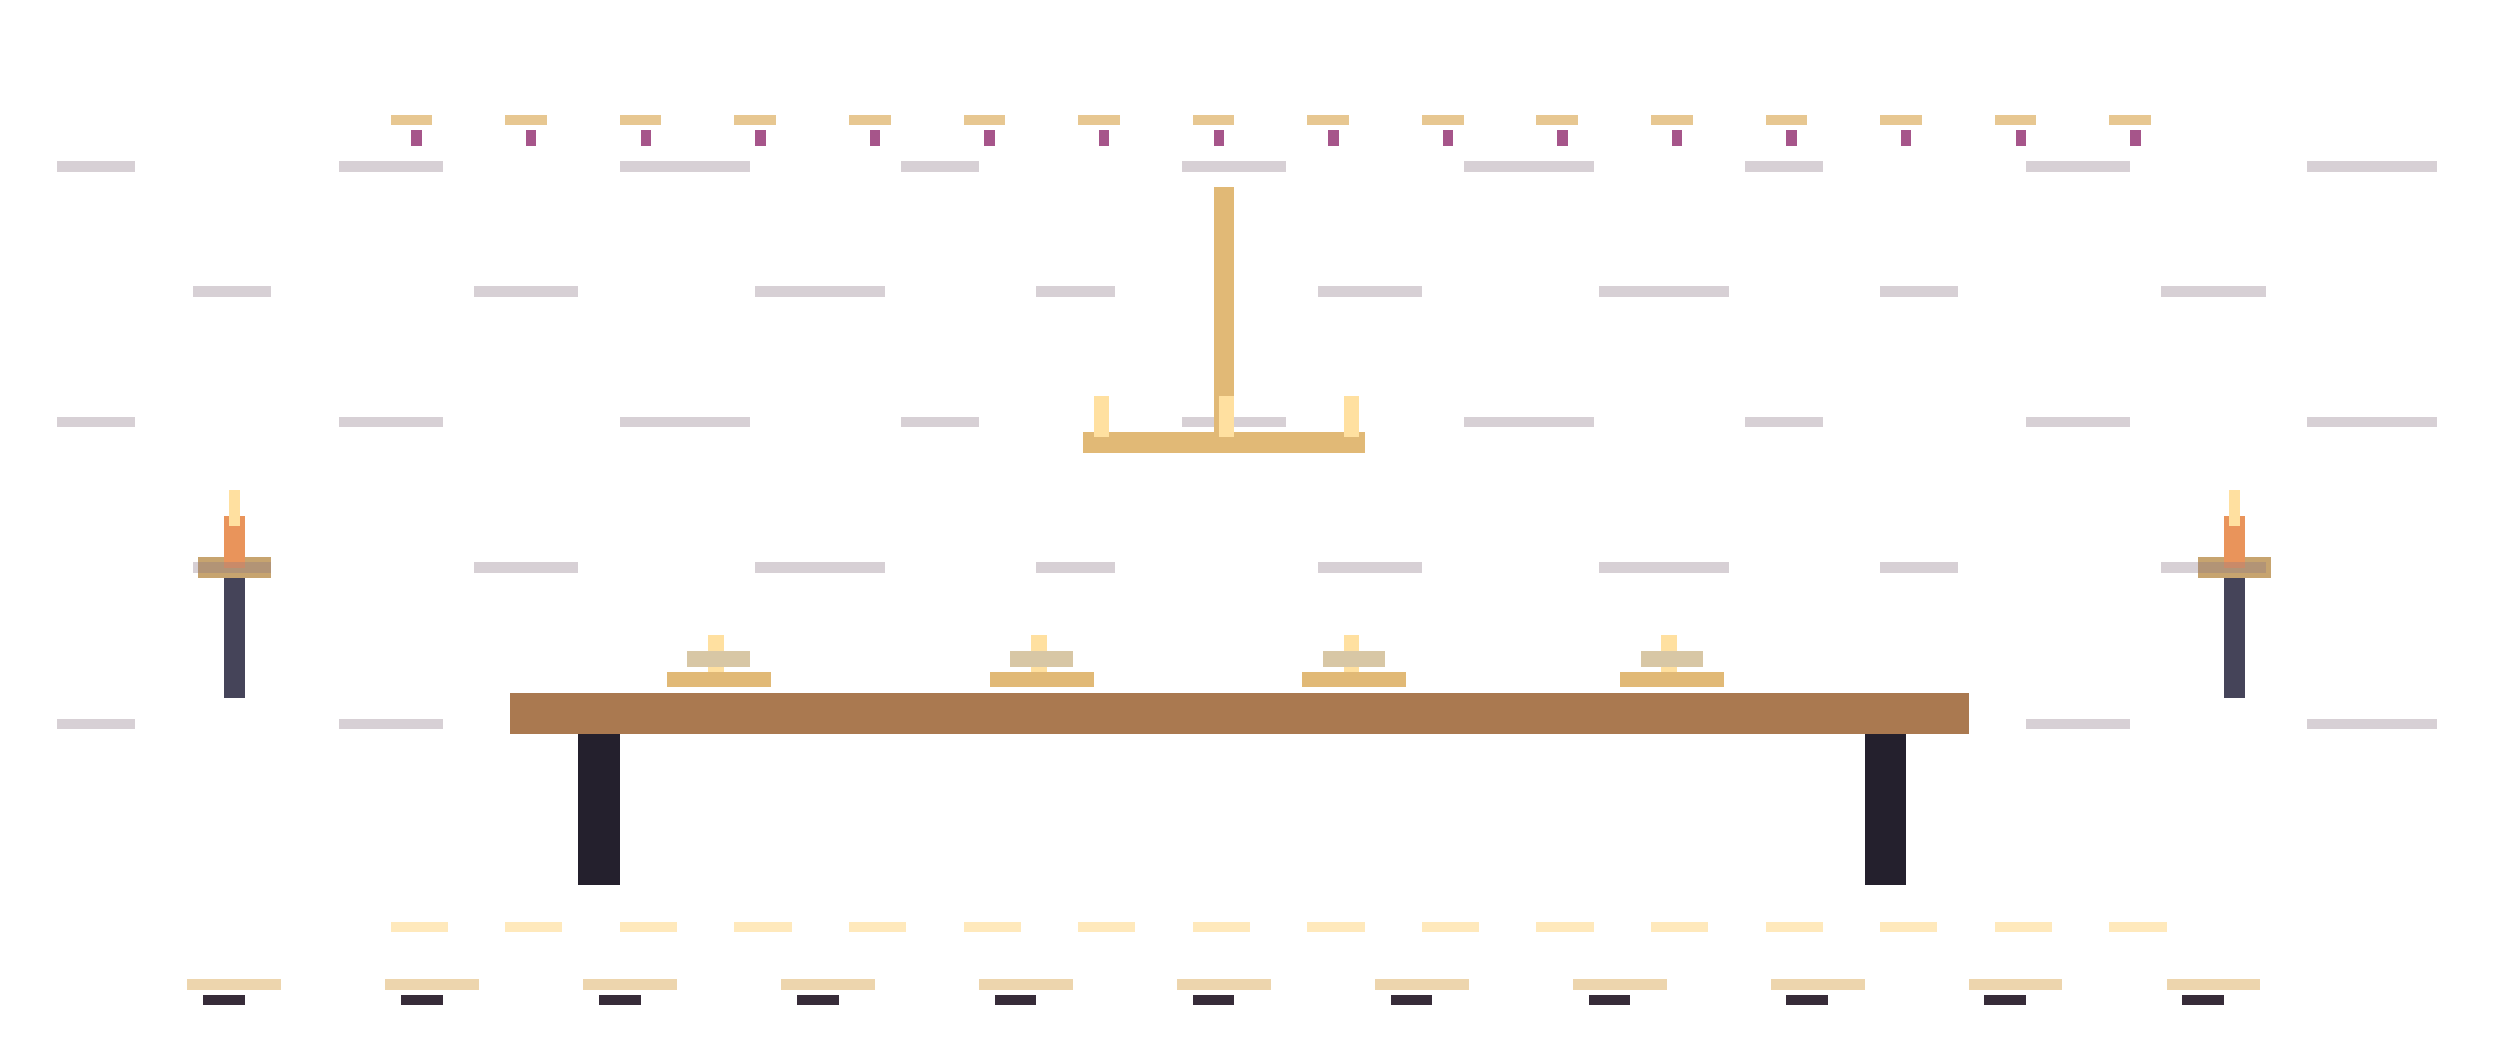
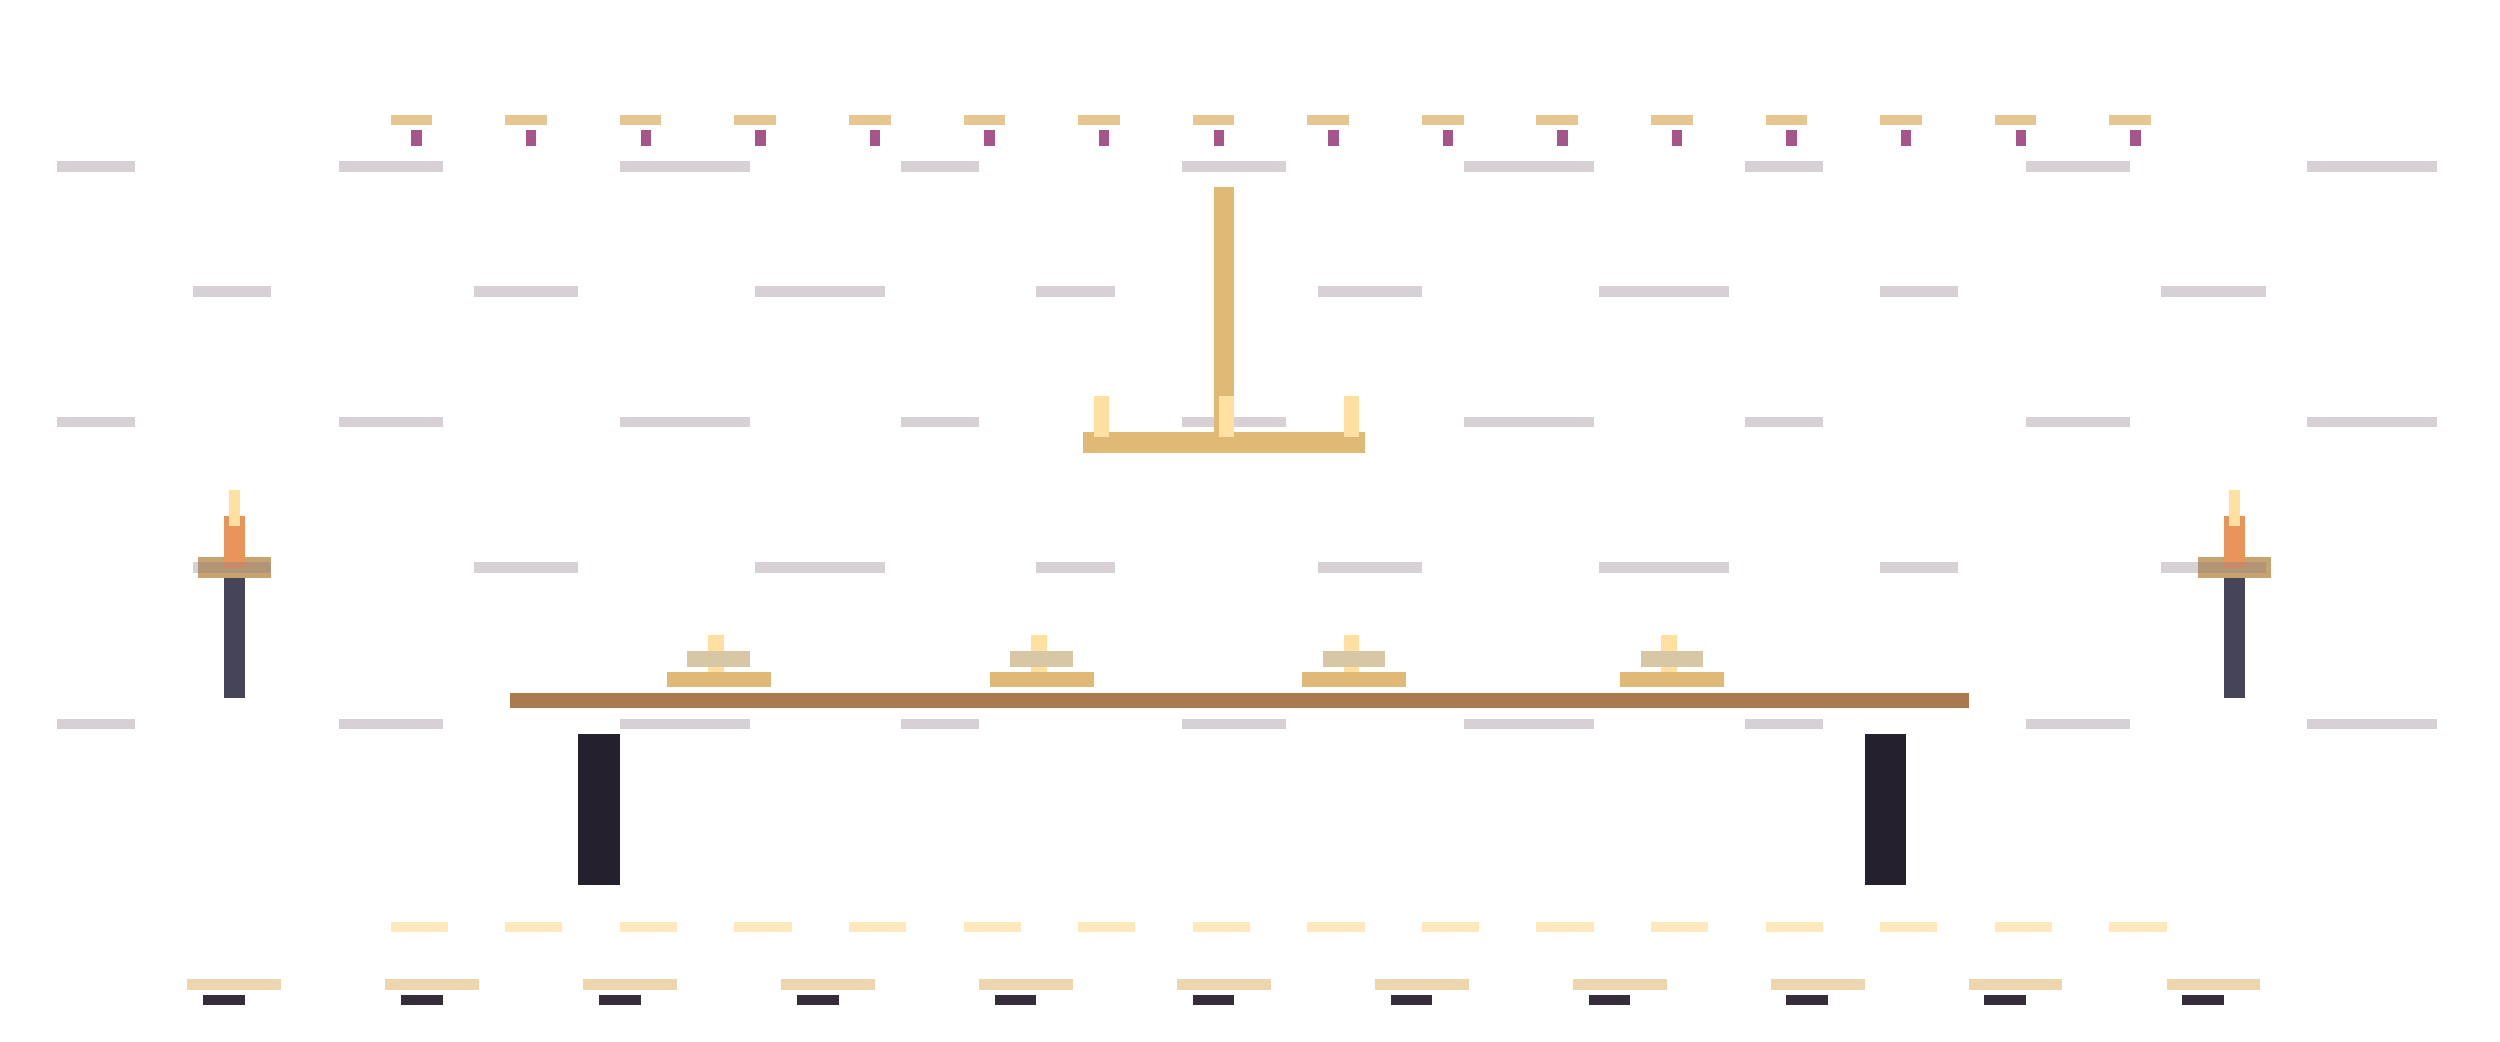
<svg xmlns="http://www.w3.org/2000/svg" viewBox="0 0 480 200" shape-rendering="crispEdges">
  <rect x="43" y="107" width="4" height="27" fill="#454459" />
  <rect x="38" y="107" width="14" height="4" fill="#c7a46f" />
  <rect x="43" y="99" width="4" height="10" fill="#e9945b" />
  <rect x="44" y="94" width="2" height="7" fill="#ffe0a0" />
  <rect x="427" y="107" width="4" height="27" fill="#454459" />
  <rect x="422" y="107" width="14" height="4" fill="#c7a46f" />
  <rect x="427" y="99" width="4" height="10" fill="#e9945b" />
  <rect x="428" y="94" width="2" height="7" fill="#ffe0a0" />
  <rect x="11" y="31" width="15" height="2" fill="#8b7583" opacity=".34" />
  <rect x="65" y="31" width="20" height="2" fill="#8b7583" opacity=".34" />
  <rect x="119" y="31" width="25" height="2" fill="#8b7583" opacity=".34" />
  <rect x="173" y="31" width="15" height="2" fill="#8b7583" opacity=".34" />
  <rect x="227" y="31" width="20" height="2" fill="#8b7583" opacity=".34" />
  <rect x="281" y="31" width="25" height="2" fill="#8b7583" opacity=".34" />
  <rect x="335" y="31" width="15" height="2" fill="#8b7583" opacity=".34" />
  <rect x="389" y="31" width="20" height="2" fill="#8b7583" opacity=".34" />
  <rect x="443" y="31" width="25" height="2" fill="#8b7583" opacity=".34" />
  <rect x="37" y="55" width="15" height="2" fill="#8b7583" opacity=".34" />
  <rect x="91" y="55" width="20" height="2" fill="#8b7583" opacity=".34" />
  <rect x="145" y="55" width="25" height="2" fill="#8b7583" opacity=".34" />
  <rect x="199" y="55" width="15" height="2" fill="#8b7583" opacity=".34" />
  <rect x="253" y="55" width="20" height="2" fill="#8b7583" opacity=".34" />
  <rect x="307" y="55" width="25" height="2" fill="#8b7583" opacity=".34" />
  <rect x="361" y="55" width="15" height="2" fill="#8b7583" opacity=".34" />
  <rect x="415" y="55" width="20" height="2" fill="#8b7583" opacity=".34" />
  <rect x="11" y="80" width="15" height="2" fill="#8b7583" opacity=".34" />
  <rect x="65" y="80" width="20" height="2" fill="#8b7583" opacity=".34" />
  <rect x="119" y="80" width="25" height="2" fill="#8b7583" opacity=".34" />
  <rect x="173" y="80" width="15" height="2" fill="#8b7583" opacity=".34" />
  <rect x="227" y="80" width="20" height="2" fill="#8b7583" opacity=".34" />
  <rect x="281" y="80" width="25" height="2" fill="#8b7583" opacity=".34" />
  <rect x="335" y="80" width="15" height="2" fill="#8b7583" opacity=".34" />
  <rect x="389" y="80" width="20" height="2" fill="#8b7583" opacity=".34" />
  <rect x="443" y="80" width="25" height="2" fill="#8b7583" opacity=".34" />
  <rect x="37" y="108" width="15" height="2" fill="#8b7583" opacity=".34" />
  <rect x="91" y="108" width="20" height="2" fill="#8b7583" opacity=".34" />
  <rect x="145" y="108" width="25" height="2" fill="#8b7583" opacity=".34" />
  <rect x="199" y="108" width="15" height="2" fill="#8b7583" opacity=".34" />
  <rect x="253" y="108" width="20" height="2" fill="#8b7583" opacity=".34" />
  <rect x="307" y="108" width="25" height="2" fill="#8b7583" opacity=".34" />
  <rect x="361" y="108" width="15" height="2" fill="#8b7583" opacity=".34" />
  <rect x="415" y="108" width="20" height="2" fill="#8b7583" opacity=".34" />
  <rect x="11" y="138" width="15" height="2" fill="#8b7583" opacity=".34" />
  <rect x="65" y="138" width="20" height="2" fill="#8b7583" opacity=".34" />
  <rect x="119" y="138" width="25" height="2" fill="#8b7583" opacity=".34" />
  <rect x="173" y="138" width="15" height="2" fill="#8b7583" opacity=".34" />
  <rect x="227" y="138" width="20" height="2" fill="#8b7583" opacity=".34" />
  <rect x="281" y="138" width="25" height="2" fill="#8b7583" opacity=".34" />
  <rect x="335" y="138" width="15" height="2" fill="#8b7583" opacity=".34" />
  <rect x="389" y="138" width="20" height="2" fill="#8b7583" opacity=".34" />
  <rect x="443" y="138" width="25" height="2" fill="#8b7583" opacity=".34" />
  <rect x="36" y="188" width="18" height="2" fill="#e1b976" opacity=".6" />
  <rect x="39" y="191" width="8" height="2" fill="#372c39" />
  <rect x="74" y="188" width="18" height="2" fill="#e1b976" opacity=".6" />
  <rect x="77" y="191" width="8" height="2" fill="#372c39" />
  <rect x="112" y="188" width="18" height="2" fill="#e1b976" opacity=".6" />
  <rect x="115" y="191" width="8" height="2" fill="#372c39" />
  <rect x="150" y="188" width="18" height="2" fill="#e1b976" opacity=".6" />
  <rect x="153" y="191" width="8" height="2" fill="#372c39" />
  <rect x="188" y="188" width="18" height="2" fill="#e1b976" opacity=".6" />
  <rect x="191" y="191" width="8" height="2" fill="#372c39" />
  <rect x="226" y="188" width="18" height="2" fill="#e1b976" opacity=".6" />
  <rect x="229" y="191" width="8" height="2" fill="#372c39" />
  <rect x="264" y="188" width="18" height="2" fill="#e1b976" opacity=".6" />
  <rect x="267" y="191" width="8" height="2" fill="#372c39" />
  <rect x="302" y="188" width="18" height="2" fill="#e1b976" opacity=".6" />
  <rect x="305" y="191" width="8" height="2" fill="#372c39" />
  <rect x="340" y="188" width="18" height="2" fill="#e1b976" opacity=".6" />
  <rect x="343" y="191" width="8" height="2" fill="#372c39" />
  <rect x="378" y="188" width="18" height="2" fill="#e1b976" opacity=".6" />
  <rect x="381" y="191" width="8" height="2" fill="#372c39" />
  <rect x="416" y="188" width="18" height="2" fill="#e1b976" opacity=".6" />
  <rect x="419" y="191" width="8" height="2" fill="#372c39" />
-   <rect x="98" y="133" width="280" height="8" fill="#aa7950" />
+   <rect x="98" y="133" width="280" height="3" fill="#aa7950" />
  <rect x="111" y="141" width="8" height="29" fill="#24202d" />
  <rect x="358" y="141" width="8" height="29" fill="#24202d" />
  <rect x="128" y="129" width="20" height="3" fill="#e1b976" />
  <rect x="136" y="122" width="3" height="7" fill="#ffe0a0" />
  <rect x="132" y="125" width="12" height="3" fill="#d8c7a5" />
  <rect x="190" y="129" width="20" height="3" fill="#e1b976" />
  <rect x="198" y="122" width="3" height="7" fill="#ffe0a0" />
  <rect x="194" y="125" width="12" height="3" fill="#d8c7a5" />
  <rect x="250" y="129" width="20" height="3" fill="#e1b976" />
  <rect x="258" y="122" width="3" height="7" fill="#ffe0a0" />
  <rect x="254" y="125" width="12" height="3" fill="#d8c7a5" />
  <rect x="311" y="129" width="20" height="3" fill="#e1b976" />
  <rect x="319" y="122" width="3" height="7" fill="#ffe0a0" />
  <rect x="315" y="125" width="12" height="3" fill="#d8c7a5" />
  <rect x="233" y="36" width="4" height="48" fill="#e1b976" />
  <rect x="208" y="83" width="54" height="4" fill="#e1b976" />
  <rect x="210" y="76" width="3" height="8" fill="#ffe0a0" />
  <rect x="234" y="76" width="3" height="8" fill="#ffe0a0" />
  <rect x="258" y="76" width="3" height="8" fill="#ffe0a0" />
  <rect x="75" y="22" width="8" height="2" fill="#e1b976" opacity=".8" />
  <rect x="79" y="25" width="2" height="3" fill="#a6558a" />
  <rect x="75" y="177" width="11" height="2" fill="#ffe0a0" opacity=".7" />
  <rect x="97" y="22" width="8" height="2" fill="#e1b976" opacity=".8" />
  <rect x="101" y="25" width="2" height="3" fill="#a6558a" />
  <rect x="97" y="177" width="11" height="2" fill="#ffe0a0" opacity=".7" />
  <rect x="119" y="22" width="8" height="2" fill="#e1b976" opacity=".8" />
  <rect x="123" y="25" width="2" height="3" fill="#a6558a" />
  <rect x="119" y="177" width="11" height="2" fill="#ffe0a0" opacity=".7" />
  <rect x="141" y="22" width="8" height="2" fill="#e1b976" opacity=".8" />
  <rect x="145" y="25" width="2" height="3" fill="#a6558a" />
  <rect x="141" y="177" width="11" height="2" fill="#ffe0a0" opacity=".7" />
  <rect x="163" y="22" width="8" height="2" fill="#e1b976" opacity=".8" />
  <rect x="167" y="25" width="2" height="3" fill="#a6558a" />
  <rect x="163" y="177" width="11" height="2" fill="#ffe0a0" opacity=".7" />
  <rect x="185" y="22" width="8" height="2" fill="#e1b976" opacity=".8" />
  <rect x="189" y="25" width="2" height="3" fill="#a6558a" />
  <rect x="185" y="177" width="11" height="2" fill="#ffe0a0" opacity=".7" />
  <rect x="207" y="22" width="8" height="2" fill="#e1b976" opacity=".8" />
  <rect x="211" y="25" width="2" height="3" fill="#a6558a" />
  <rect x="207" y="177" width="11" height="2" fill="#ffe0a0" opacity=".7" />
  <rect x="229" y="22" width="8" height="2" fill="#e1b976" opacity=".8" />
  <rect x="233" y="25" width="2" height="3" fill="#a6558a" />
  <rect x="229" y="177" width="11" height="2" fill="#ffe0a0" opacity=".7" />
  <rect x="251" y="22" width="8" height="2" fill="#e1b976" opacity=".8" />
  <rect x="255" y="25" width="2" height="3" fill="#a6558a" />
  <rect x="251" y="177" width="11" height="2" fill="#ffe0a0" opacity=".7" />
  <rect x="273" y="22" width="8" height="2" fill="#e1b976" opacity=".8" />
  <rect x="277" y="25" width="2" height="3" fill="#a6558a" />
  <rect x="273" y="177" width="11" height="2" fill="#ffe0a0" opacity=".7" />
  <rect x="295" y="22" width="8" height="2" fill="#e1b976" opacity=".8" />
  <rect x="299" y="25" width="2" height="3" fill="#a6558a" />
  <rect x="295" y="177" width="11" height="2" fill="#ffe0a0" opacity=".7" />
  <rect x="317" y="22" width="8" height="2" fill="#e1b976" opacity=".8" />
  <rect x="321" y="25" width="2" height="3" fill="#a6558a" />
  <rect x="317" y="177" width="11" height="2" fill="#ffe0a0" opacity=".7" />
  <rect x="339" y="22" width="8" height="2" fill="#e1b976" opacity=".8" />
  <rect x="343" y="25" width="2" height="3" fill="#a6558a" />
  <rect x="339" y="177" width="11" height="2" fill="#ffe0a0" opacity=".7" />
  <rect x="361" y="22" width="8" height="2" fill="#e1b976" opacity=".8" />
  <rect x="365" y="25" width="2" height="3" fill="#a6558a" />
  <rect x="361" y="177" width="11" height="2" fill="#ffe0a0" opacity=".7" />
  <rect x="383" y="22" width="8" height="2" fill="#e1b976" opacity=".8" />
  <rect x="387" y="25" width="2" height="3" fill="#a6558a" />
  <rect x="383" y="177" width="11" height="2" fill="#ffe0a0" opacity=".7" />
  <rect x="405" y="22" width="8" height="2" fill="#e1b976" opacity=".8" />
  <rect x="409" y="25" width="2" height="3" fill="#a6558a" />
  <rect x="405" y="177" width="11" height="2" fill="#ffe0a0" opacity=".7" />
</svg>
